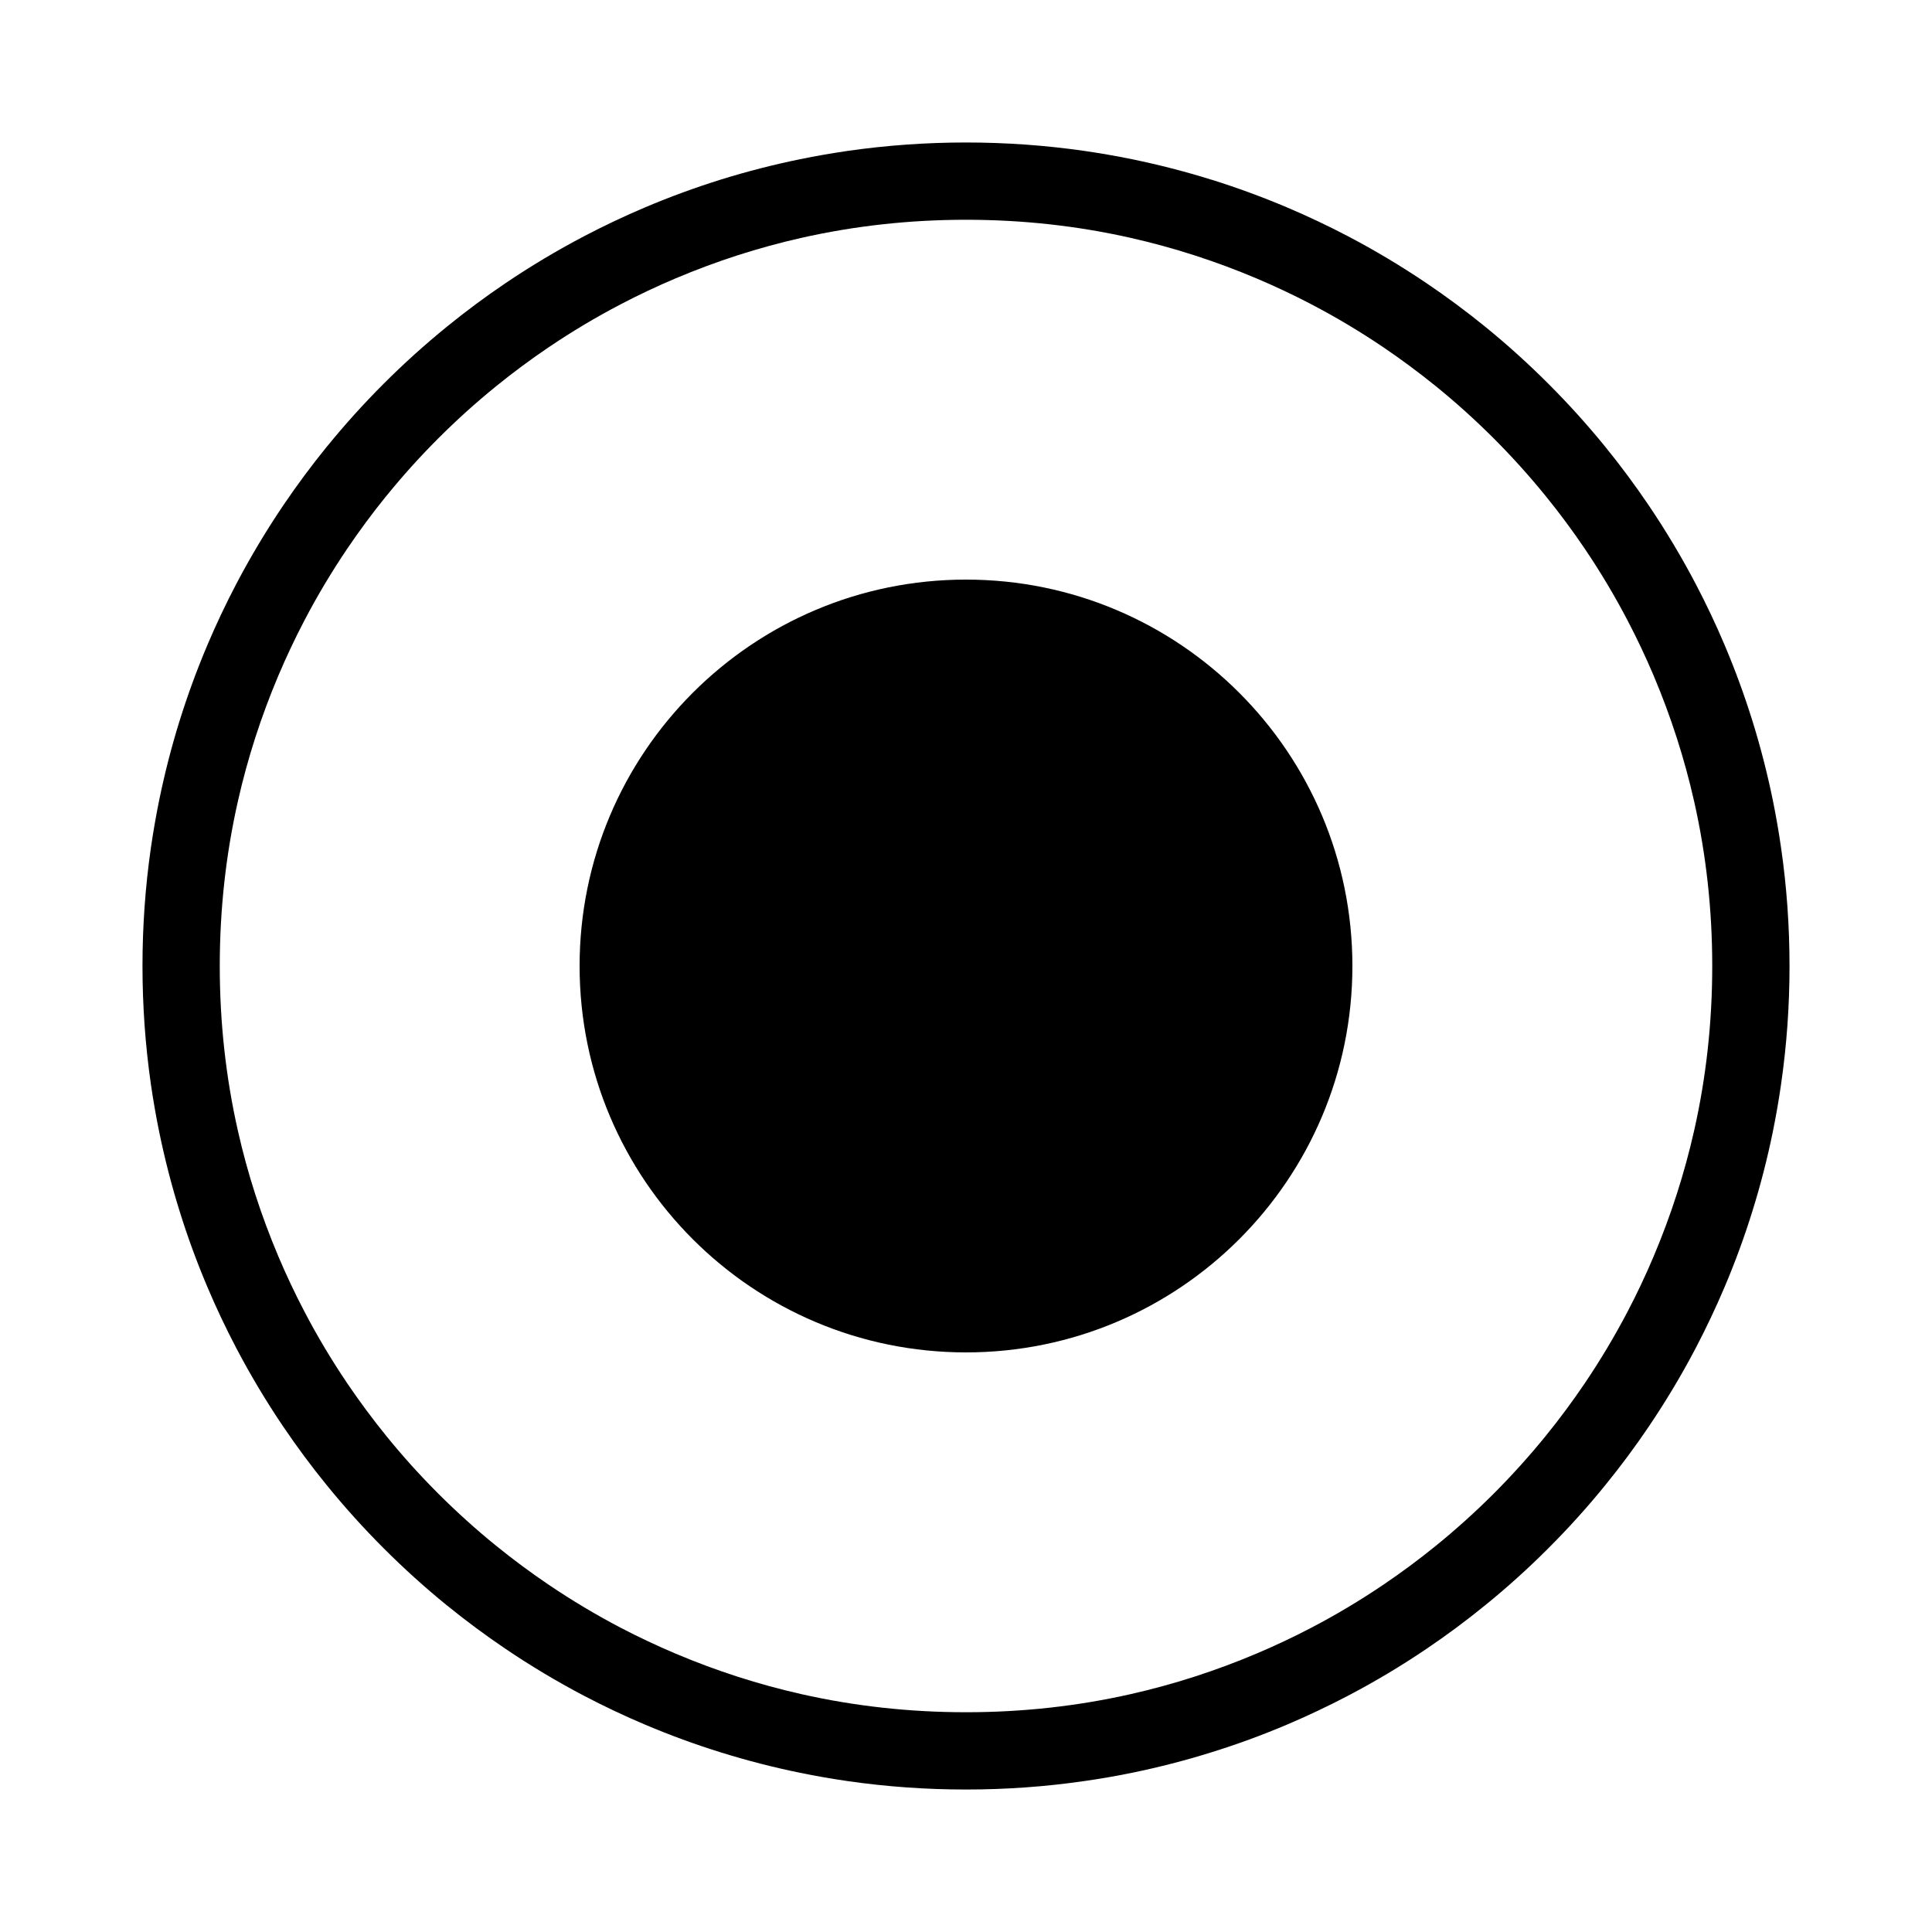
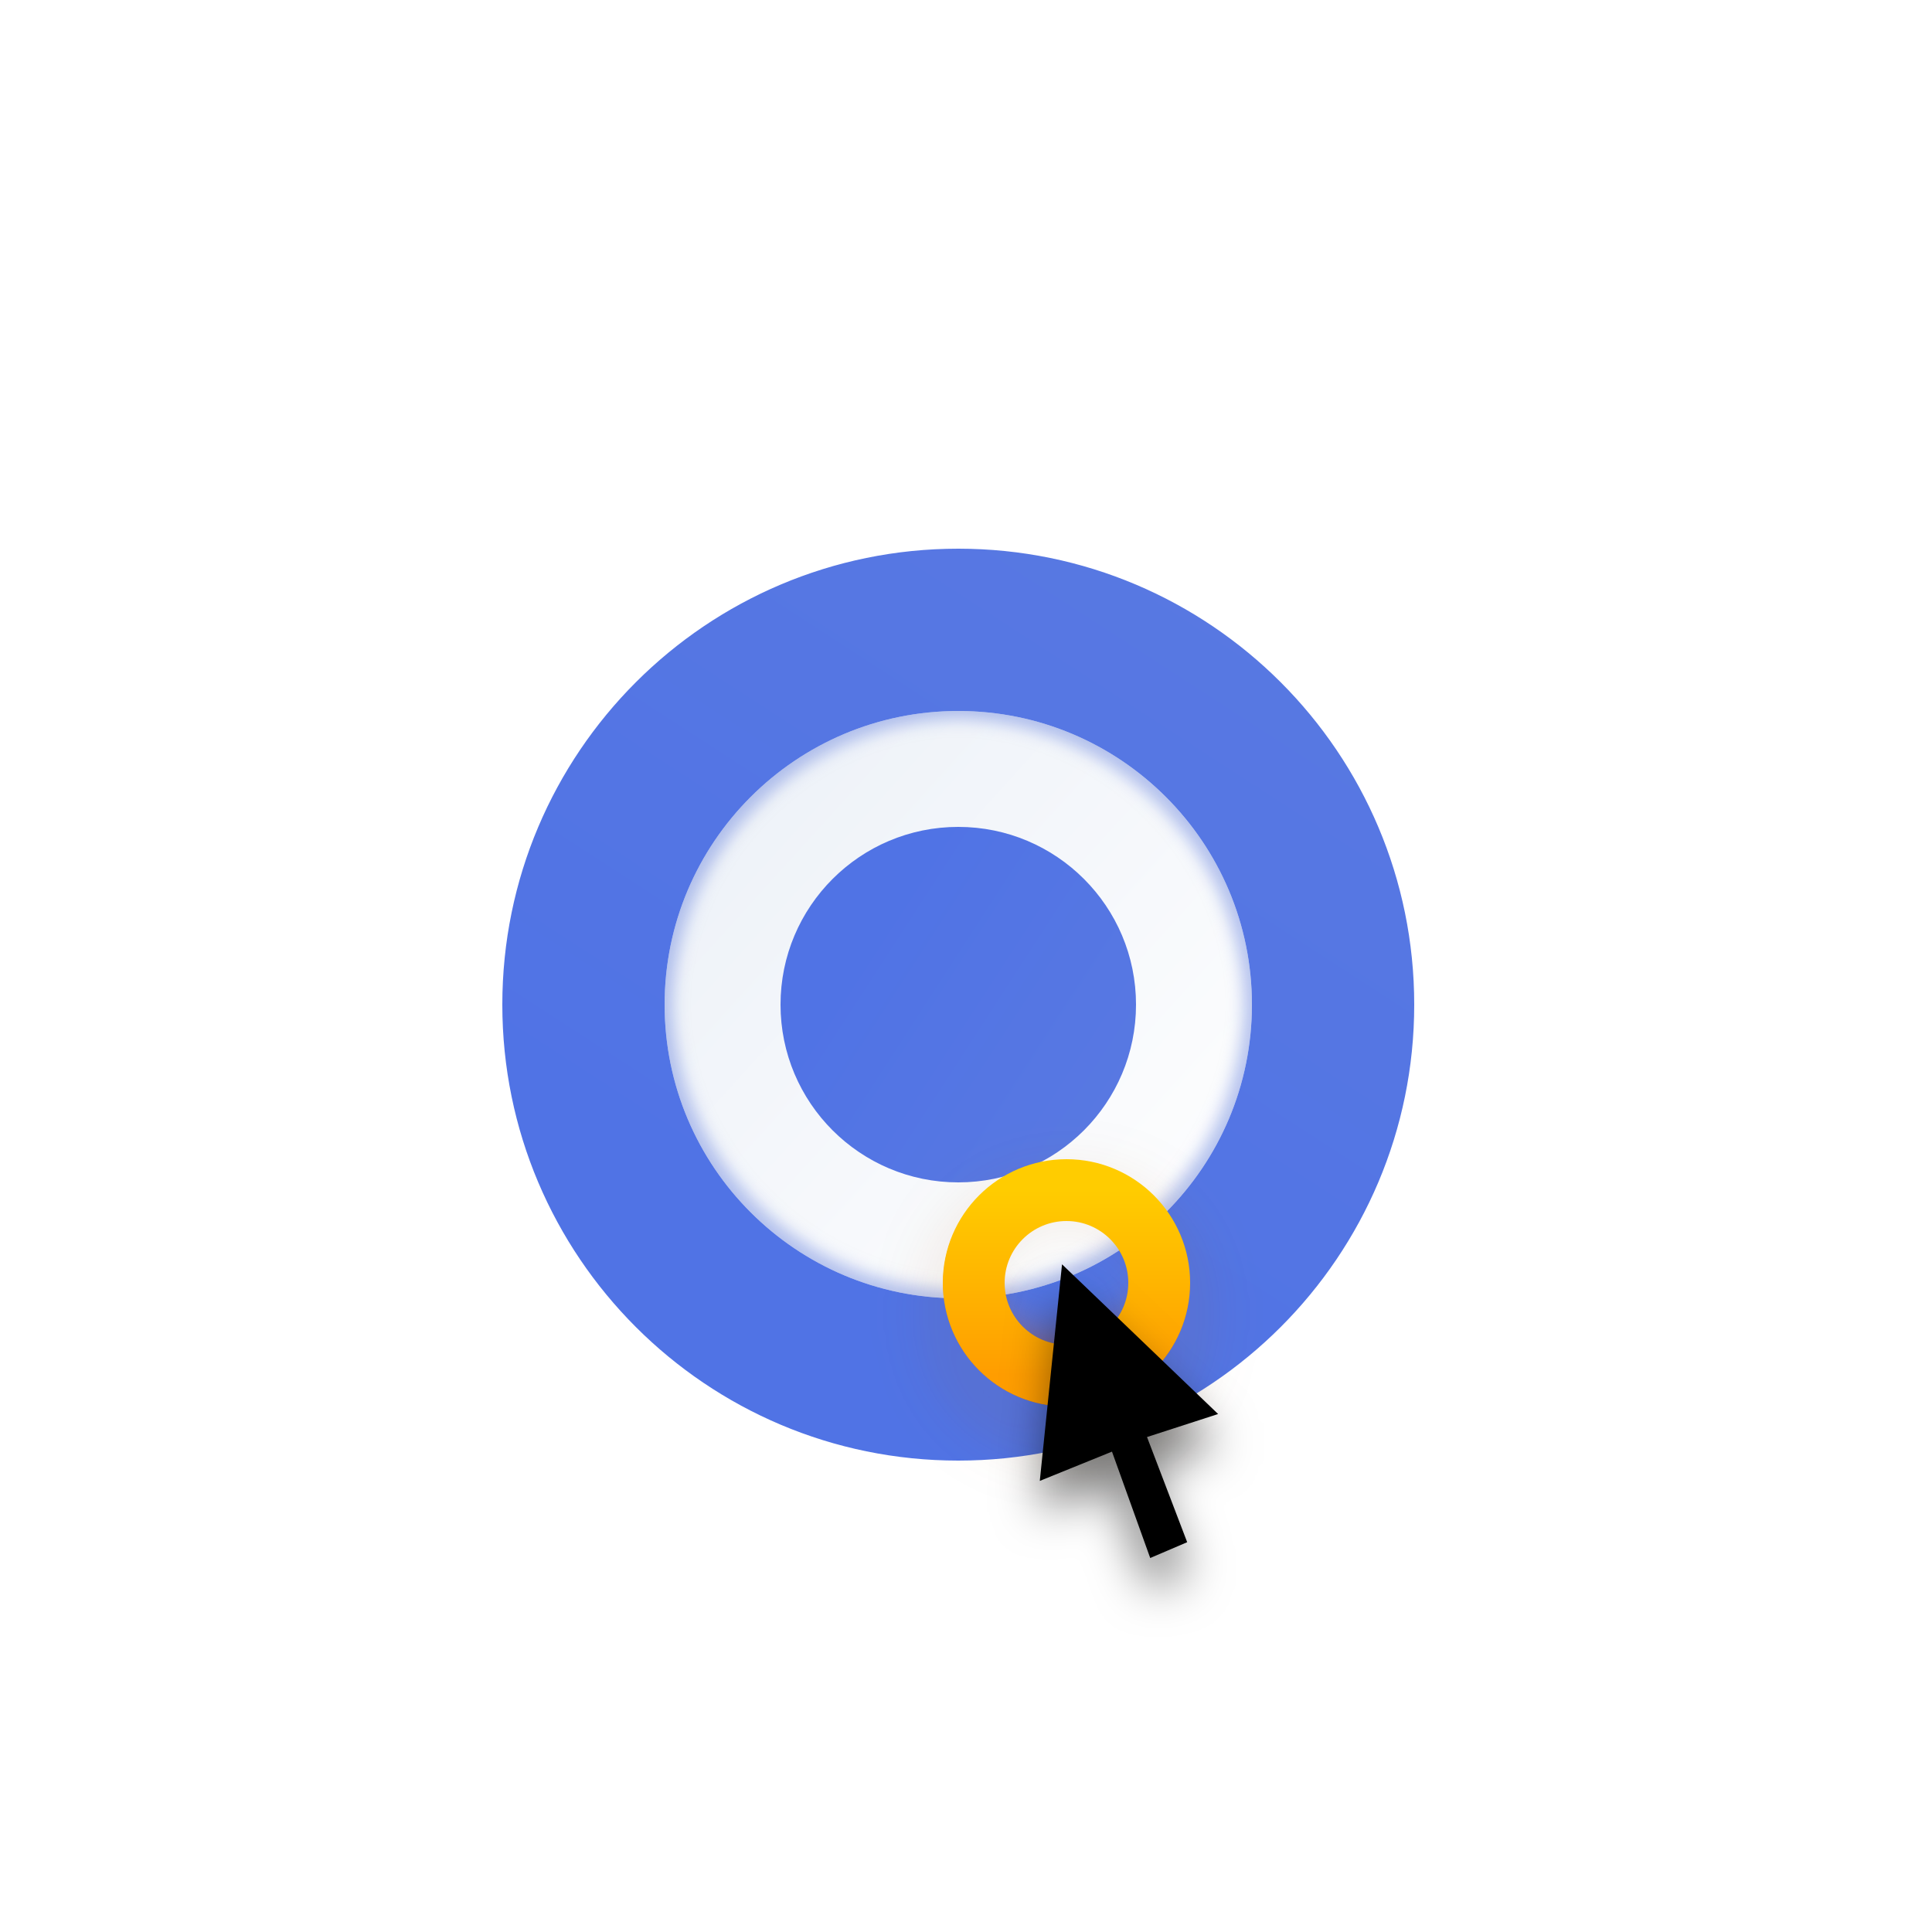
- <svg xmlns="http://www.w3.org/2000/svg" viewBox="0 0 40 40" width="40" height="40" fill="none">
-   <rect id="单选框" width="40" height="40" x="0" y="0" fill="rgb(255,255,255)" fill-opacity="0" />
-   <path id="矢量 562" d="M20 2.95C20.824 2.95 21.64 3.008 22.448 3.124C22.778 3.172 23.107 3.229 23.435 3.296C23.99 3.41 24.536 3.55 25.073 3.718Q25.088 3.722 25.102 3.726Q25.881 3.971 26.637 4.29Q27.29 4.567 27.916 4.895C28.471 5.187 29.01 5.509 29.533 5.862C29.952 6.145 30.357 6.446 30.748 6.763C31.203 7.133 31.639 7.527 32.056 7.944Q32.679 8.567 33.232 9.246L33.236 9.251C33.554 9.642 33.854 10.047 34.138 10.467C34.491 10.99 34.814 11.53 35.106 12.086C35.325 12.503 35.526 12.928 35.71 13.363C35.927 13.877 36.118 14.398 36.283 14.928C36.45 15.465 36.59 16.011 36.704 16.565C36.77 16.892 36.828 17.221 36.875 17.551C36.992 18.359 37.05 19.175 37.05 20C37.05 20.825 36.992 21.641 36.875 22.449C36.828 22.779 36.77 23.108 36.704 23.435C36.59 23.99 36.45 24.536 36.282 25.074C36.118 25.603 35.927 26.124 35.71 26.637C35.525 27.073 35.323 27.5 35.104 27.918C34.813 28.473 34.49 29.011 34.138 29.533C33.855 29.952 33.554 30.357 33.236 30.748C32.867 31.203 32.473 31.639 32.056 32.056C31.639 32.473 31.203 32.867 30.748 33.236C30.357 33.554 29.952 33.855 29.533 34.138C29.011 34.491 28.472 34.813 27.916 35.105Q27.29 35.433 26.637 35.71C26.124 35.927 25.603 36.118 25.073 36.282C24.536 36.45 23.99 36.59 23.435 36.704C23.108 36.771 22.779 36.828 22.449 36.875C21.641 36.992 20.825 37.05 20 37.05C19.175 37.05 18.359 36.992 17.551 36.876C17.221 36.828 16.892 36.771 16.565 36.704C16.01 36.59 15.464 36.45 14.926 36.282C14.397 36.118 13.876 35.927 13.363 35.71C12.927 35.526 12.501 35.324 12.083 35.105C11.528 34.813 10.989 34.491 10.467 34.138C10.048 33.855 9.643 33.554 9.252 33.237C8.797 32.867 8.361 32.473 7.944 32.056C7.527 31.639 7.134 31.203 6.764 30.748C6.446 30.357 6.145 29.952 5.862 29.533C5.509 29.011 5.187 28.472 4.895 27.916C4.676 27.499 4.474 27.073 4.29 26.637C4.073 26.124 3.882 25.603 3.718 25.074C3.55 24.536 3.41 23.99 3.296 23.435C3.229 23.108 3.172 22.779 3.124 22.448C3.008 21.64 2.95 20.824 2.95 20Q2.95 18.764 3.124 17.553L3.124 17.553Q3.196 17.057 3.296 16.565C3.41 16.01 3.55 15.465 3.717 14.927L3.718 14.925Q3.965 14.132 4.29 13.363C4.474 12.928 4.676 12.501 4.895 12.084C5.187 11.529 5.509 10.99 5.862 10.467Q6.286 9.84 6.761 9.255L6.764 9.252C7.134 8.797 7.527 8.361 7.944 7.944C8.361 7.527 8.797 7.134 9.252 6.764C9.643 6.446 10.047 6.145 10.467 5.862C10.989 5.509 11.529 5.187 12.084 4.895Q12.71 4.567 13.363 4.29C13.876 4.073 14.398 3.882 14.927 3.717C15.464 3.55 16.01 3.41 16.565 3.296C16.892 3.229 17.222 3.172 17.552 3.124C18.36 3.008 19.176 2.95 20 2.95ZM20 4.55Q18.251 4.55 16.586 4.926C15.701 5.126 14.835 5.405 13.986 5.764C13.599 5.928 13.219 6.107 12.847 6.302C12.337 6.568 11.842 6.864 11.362 7.188Q10.797 7.57 10.27 7.998C9.854 8.335 9.456 8.694 9.075 9.075Q8.504 9.646 7.998 10.27Q7.992 10.277 7.985 10.285Q7.564 10.806 7.188 11.362C6.864 11.842 6.568 12.337 6.302 12.847C6.107 13.219 5.928 13.599 5.764 13.986C5.405 14.835 5.125 15.702 4.926 16.586C4.675 17.696 4.55 18.834 4.55 20C4.55 21.166 4.675 22.304 4.926 23.414C5.125 24.298 5.405 25.165 5.764 26.014C5.928 26.401 6.107 26.781 6.302 27.153C6.568 27.663 6.864 28.158 7.188 28.638C7.443 29.014 7.713 29.379 7.998 29.73C8.335 30.146 8.694 30.544 9.075 30.925C9.456 31.305 9.854 31.665 10.27 32.002C10.621 32.287 10.986 32.557 11.362 32.812C11.842 33.136 12.337 33.432 12.847 33.699C13.219 33.893 13.599 34.072 13.986 34.236C14.835 34.595 15.701 34.874 16.586 35.074Q18.251 35.45 20 35.45C21.166 35.45 22.304 35.325 23.414 35.074C24.298 34.874 25.165 34.595 26.014 34.236C26.401 34.072 26.781 33.893 27.152 33.699C27.663 33.432 28.158 33.136 28.638 32.812C29.014 32.557 29.379 32.287 29.73 32.002C30.146 31.664 30.544 31.305 30.925 30.925C31.305 30.544 31.664 30.146 32.002 29.73C32.287 29.379 32.557 29.015 32.812 28.638Q33.298 27.918 33.698 27.154C33.893 26.782 34.072 26.402 34.236 26.014C34.595 25.165 34.874 24.298 35.074 23.414C35.325 22.304 35.45 21.166 35.45 20C35.45 18.834 35.325 17.696 35.074 16.586C34.874 15.702 34.595 14.835 34.236 13.986C34.072 13.599 33.893 13.22 33.699 12.849Q33.299 12.083 32.812 11.362C32.557 10.985 32.287 10.621 32.001 10.269C31.664 9.854 31.305 9.456 30.925 9.075C30.544 8.695 30.146 8.335 29.73 7.998C29.378 7.713 29.014 7.443 28.638 7.188C28.158 6.864 27.663 6.568 27.153 6.302Q27.137 6.293 27.12 6.284Q26.578 6.003 26.014 5.764C25.165 5.405 24.298 5.126 23.414 4.926C22.304 4.675 21.166 4.55 20 4.55ZM20 12C15.582 12 12 15.582 12 20C12 24.418 15.582 28 20 28C24.418 28 28 24.418 28 20C28 15.582 24.418 12 20 12Z" fill="currentColor" fill-rule="evenodd" />
+ <svg xmlns="http://www.w3.org/2000/svg" xmlns:xlink="http://www.w3.org/1999/xlink" width="125px" height="125px" viewBox="0 0 125 125" version="1.1">
+   <defs>
+     <linearGradient x1="44.099%" y1="86.839%" x2="128.793%" y2="-43.825%" id="linearGradient-1">
+       <stop stop-color="#5073E5" offset="0%" />
+       <stop stop-color="#5E7CE0" offset="100%" />
+     </linearGradient>
+     <linearGradient x1="44.099%" y1="86.839%" x2="128.793%" y2="-43.825%" id="linearGradient-2">
+       <stop stop-color="#5073E5" offset="0%" />
+       <stop stop-color="#5E7CE0" offset="100%" />
+     </linearGradient>
+     <linearGradient x1="96.711%" y1="0%" x2="-21.07%" y2="129.725%" id="linearGradient-3">
+       <stop stop-color="#FFFFFF" offset="0%" />
+       <stop stop-color="#E6ECF5" offset="100%" />
+     </linearGradient>
+     <circle id="path-4" cx="29" cy="29" r="19" />
+     <filter x="-2.6%" y="-2.6%" width="105.3%" height="105.3%" filterUnits="objectBoundingBox" id="filter-5">
+       <feMorphology radius="1" operator="erode" in="SourceAlpha" result="shadowSpreadInner1" />
+       <feGaussianBlur stdDeviation="0.5" in="shadowSpreadInner1" result="shadowBlurInner1" />
+       <feOffset dx="0" dy="0" in="shadowBlurInner1" result="shadowOffsetInner1" />
+       <feComposite in="shadowOffsetInner1" in2="SourceAlpha" operator="arithmetic" k2="-1" k3="1" result="shadowInnerInner1" />
+       <feColorMatrix values="0 0 0 0 0.442   0 0 0 0 0.541   0 0 0 0 0.872  0 0 0 0.509 0" type="matrix" in="shadowInnerInner1" />
+     </filter>
+     <linearGradient x1="50%" y1="0%" x2="50%" y2="100%" id="linearGradient-6">
+       <stop stop-color="#FFCC00" offset="0%" />
+       <stop stop-color="#FF9D00" offset="100%" />
+     </linearGradient>
+     <circle id="path-7" cx="69" cy="83" r="8" />
+     <filter x="-43.8%" y="-31.2%" width="187.5%" height="187.5%" filterUnits="objectBoundingBox" id="filter-8">
+       <feOffset dx="0" dy="2" in="SourceAlpha" result="shadowOffsetOuter1" />
+       <feMorphology radius="4" operator="erode" in="SourceAlpha" result="shadowInner" />
+       <feOffset dx="0" dy="2" in="shadowInner" result="shadowInner" />
+       <feComposite in="shadowOffsetOuter1" in2="shadowInner" operator="out" result="shadowOffsetOuter1" />
+       <feGaussianBlur stdDeviation="2" in="shadowOffsetOuter1" result="shadowBlurOuter1" />
+       <feColorMatrix values="0 0 0 0 0.662   0 0 0 0 0.325   0 0 0 0 0.005  0 0 0 0.5 0" type="matrix" in="shadowBlurOuter1" />
+     </filter>
+     <filter x="-46.9%" y="-34.4%" width="193.8%" height="193.8%" filterUnits="objectBoundingBox" id="filter-9">
+       <feGaussianBlur stdDeviation="1.5" in="SourceAlpha" result="shadowBlurInner1" />
+       <feOffset dx="0" dy="-4" in="shadowBlurInner1" result="shadowOffsetInner1" />
+       <feComposite in="shadowOffsetInner1" in2="SourceAlpha" operator="arithmetic" k2="-1" k3="1" result="shadowInnerInner1" />
+       <feColorMatrix values="0 0 0 0 0.842   0 0 0 0 0.342   0 0 0 0 0  0 0 0 0.5 0" type="matrix" in="shadowInnerInner1" />
+     </filter>
+     <polygon id="path-10" points="68.713 81.802 67.275 95.814 71.945 93.92 74.419 100.802 76.81 99.78 74.212 92.976 78.811 91.487" />
+     <filter x="-47.7%" y="-18.4%" width="195.4%" height="157.9%" filterUnits="objectBoundingBox" id="filter-11">
+       <feOffset dx="0" dy="2" in="SourceAlpha" result="shadowOffsetOuter1" />
+       <feGaussianBlur stdDeviation="1.5" in="shadowOffsetOuter1" result="shadowBlurOuter1" />
+       <feColorMatrix values="0 0 0 0 0   0 0 0 0 0   0 0 0 0 0  0 0 0 0.5 0" type="matrix" in="shadowBlurOuter1" />
+     </filter>
+   </defs>
+   <g id="组件总览" stroke="none" stroke-width="1" fill="none" fill-rule="evenodd">
+     <g id="-TinyUI-Ng-组件总览-1" transform="translate(-1481, -327)">
+       <g id="Radio单选框" transform="translate(1481, 327)">
+         <g id="编组" />
+         <g id="编组-14" transform="translate(33, 36)">
+           <circle id="椭圆形" stroke="url(#linearGradient-2)" fill="url(#linearGradient-1)" cx="29" cy="29" r="29" />
+           <g id="椭圆形" transform="translate(29, 29) rotate(-270) translate(-29, -29) ">
+             <use fill="url(#linearGradient-3)" fill-rule="evenodd" xlink:href="#path-4" />
+             <use fill="black" fill-opacity="1" filter="url(#filter-5)" xlink:href="#path-4" />
+           </g>
+           <circle id="椭圆形" stroke="url(#linearGradient-2)" fill="url(#linearGradient-1)" transform="translate(29, 29) rotate(-270) translate(-29, -29) " cx="29" cy="29" r="11" />
+         </g>
+         <g id="椭圆形">
+           <use fill="black" fill-opacity="1" filter="url(#filter-8)" xlink:href="#path-7" />
+           <use fill="black" fill-opacity="1" filter="url(#filter-9)" xlink:href="#path-7" />
+           <circle stroke="url(#linearGradient-6)" stroke-width="4" stroke-linejoin="square" cx="69" cy="83" r="6" />
+         </g>
+         <g id="路径-2">
+           <use fill="black" fill-opacity="1" filter="url(#filter-11)" xlink:href="#path-10" />
+           <use fill="#000000" fill-rule="evenodd" xlink:href="#path-10" />
+         </g>
+       </g>
+     </g>
+   </g>
</svg>
